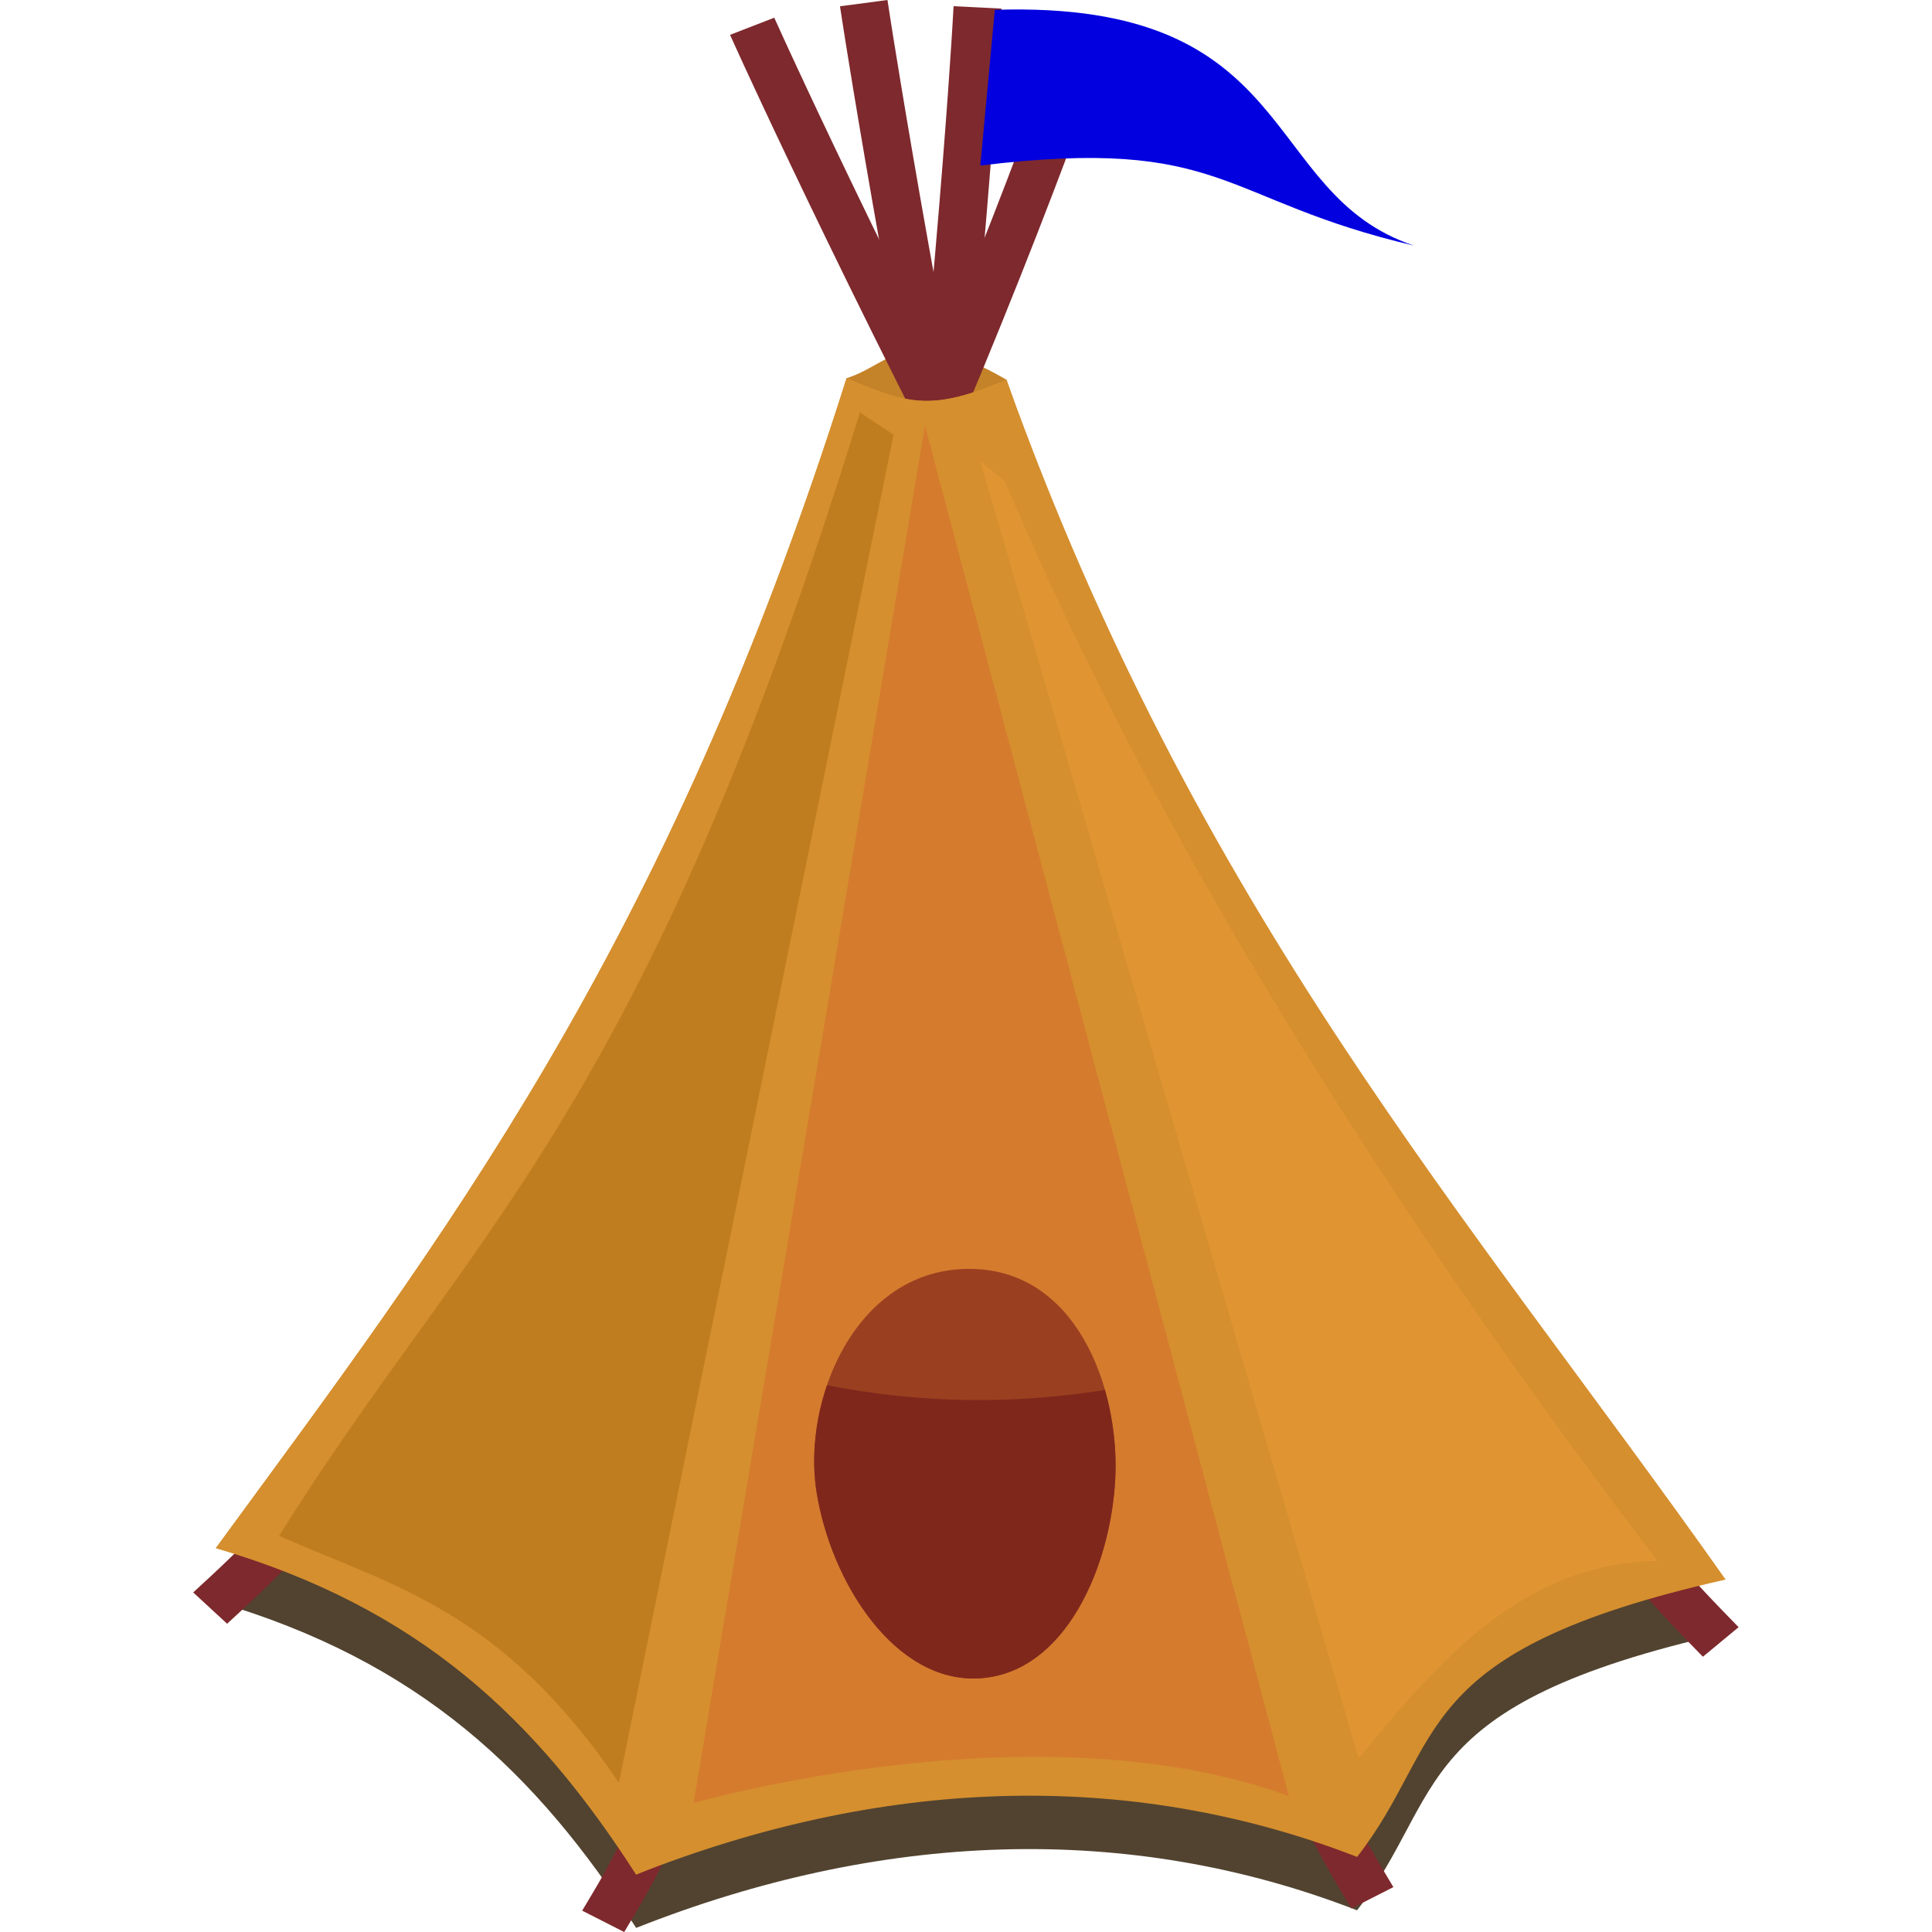
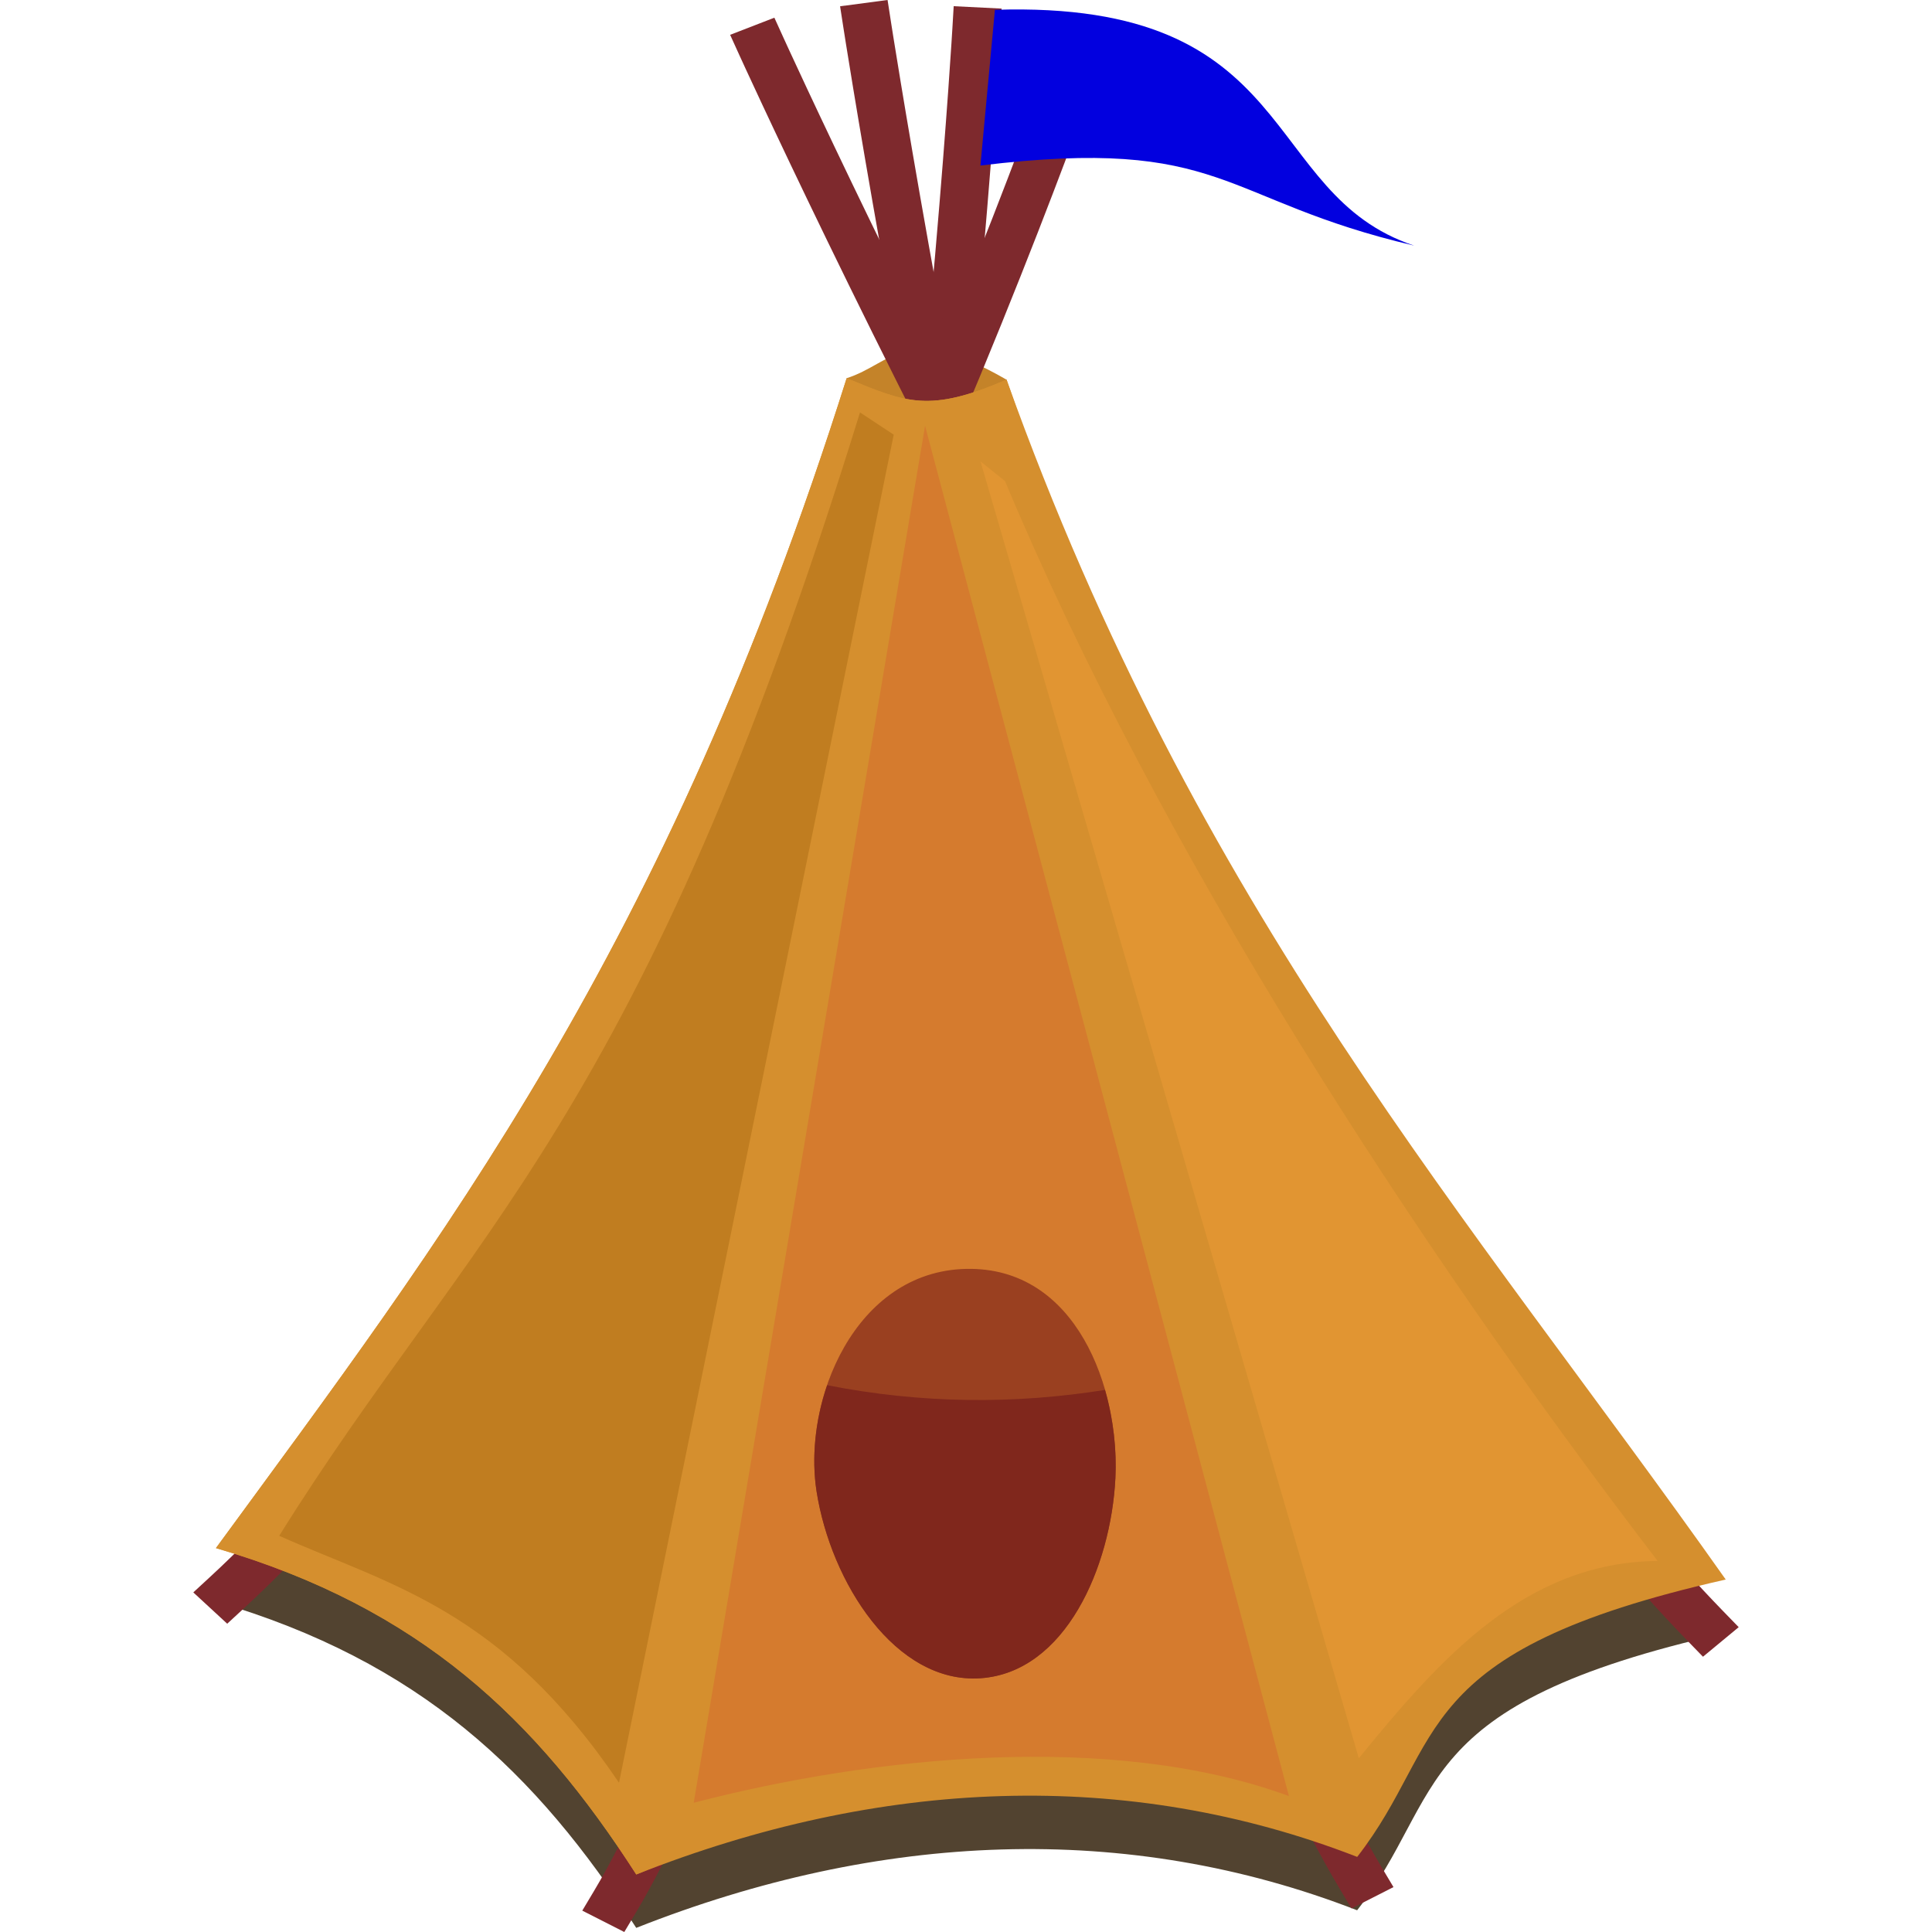
- <svg xmlns="http://www.w3.org/2000/svg" viewBox="0 0 400 400" version="1.1" width="400" height="400">
-   <g id="layer3" transform="translate(0,-32)">
+ <svg xmlns="http://www.w3.org/2000/svg" viewBox="0 0 48 48" version="1.1" width="48" height="48" id="svg2">
+   <defs id="defs34" />
+   <g id="layer3" transform="matrix(0.1199992,0,0,0.1199992,0.00260942,-3.84024)">
    <path id="path2943" style="fill:#c48329" d="m 136.732,219.927 c -0.672,2.067 109.2,59.49 127.19,27.909 -16.559,-21.423 -50.86,-99.154 -55.557,-137.23 -21.108,-12.163 -23.456,-3.356 -33.107,-0.298 11.358,7.734 -29.515,95.749 -38.524,109.616 z" />
  </g>
-   <g id="layer6" transform="translate(0,-32)">
+   <g id="layer6" transform="matrix(0.1199992,0,0,0.1199992,0.00260942,-3.84024)">
    <path id="path3043" style="fill:#2a1800;fill-opacity:0.812" d="M 357.263,370.092 C 308.801,310.039 83.295,337.404 44.681,363.578 c 42.204,12.354 66.319,35.364 87.023,67.573 50.341,-19.91 101.602,-22.161 149.255,-3.644 18.661,-23.933 10.006,-42.505 76.3,-57.414 z" />
  </g>
-   <g id="layer7" style="display:none" transform="translate(0,-32)">
+   <g id="layer7" style="display:none" transform="translate(0,-384)">
    <path id="path3051" style="display:inline;fill:#2a1800;fill-opacity:0.812" d="m 186.46,402.09 c 0.39,-12.12 -3.28,-56.59 52.76,-67.24 41.89,-49.08 -197.46,-4.46 -236.59,23.91 42.768,13.39 67.205,38.33 88.186,73.24 51.014,-21.58 47.344,-49.98 95.644,-29.91 z" />
  </g>
-   <g id="layer2" transform="translate(0,-32)">
+   <g id="layer2" transform="matrix(0.1199992,0,0,0.1199992,0.00260942,-3.84024)">
    <g id="g2931" transform="matrix(0.9978617,0,0,0.9211323,-157.2498,-211.3233)">
      <path id="path2332" style="fill:none;stroke:#7e292d;stroke-width:9.953;stroke-linecap:square;stroke-linejoin:bevel" d="M 204.71,622.08 C 302.57,524.22 382.14,274.22 382.14,274.22" />
      <path id="path2915" style="fill:none;stroke:#7e292d;stroke-width:9.953;stroke-linecap:square;stroke-linejoin:bevel" d="M 511.29,629.51 C 423.29,531.36 315.57,274.65 315.57,274.65" />
      <path id="path2917" style="fill:none;stroke:#7e292d;stroke-width:9.953;stroke-linecap:square;stroke-linejoin:bevel" d="m 285.14,691.65 c 57.86,-105 75,-420.86 75,-420.86" />
      <path id="path2919" style="fill:none;stroke:#7e292d;stroke-width:9.953;stroke-linecap:square;stroke-linejoin:bevel" d="M 439.93,686.36 C 382.07,581.36 337.5,269.79 337.5,269.79" />
    </g>
  </g>
-   <g id="layer4" transform="translate(0,-32)">
+   <g id="layer4" transform="matrix(0.1199992,0,0,0.1199992,0.00260942,-3.84024)">
    <g id="g3003" transform="matrix(0.9978617,0,0,0.9211323,-157.2498,-211.3233)">
      <path id="path3005" style="fill:#d58f2e" d="m 333.23,349.17 c -37.6,128.96 -84.16,193.8 -130.86,262.95 42.3,13.41 66.46,38.39 87.21,73.36 50.45,-21.61 29.82,-93.56 77.58,-73.45 18.7,-25.98 -28.97,-26.65 37.47,-42.84 -53.49,-82.07 1.41,-99.83 -38.22,-219.7 -16.09,7.51 -20.78,5.2 -33.18,-0.32 z" />
      <path id="path3007" style="fill:#c07d20" d="m 215.5,609.36 c 39.56,-68.77 75.13,-93.27 120.5,-252.5 l 7,5 -57,303 c -24.44,-39.12 -47.33,-44.29 -70.5,-55.5 z" />
      <path id="path3009" style="fill:#d57b2e" d="m 301.5,669.36 48,-309.5 c 49.77,76.8 -4.4,147.39 45.33,207.01 -52.65,7.04 -32.65,21 -33.33,32.99 -36.83,-14.65 -41.67,51.12 -60,69.5 z" />
    </g>
  </g>
-   <g id="layer1" transform="translate(0,-32)">
+   <g id="layer1" transform="matrix(0.1199992,0,0,0.1199992,0.00260942,-3.84024)">
    <g id="g2952" transform="matrix(0.9978617,0,0,0.9211323,-157.2498,-211.3233)">
      <path id="path2921" style="fill:#d58f2e" d="m 333.23,349.17 c -37.6,128.96 -84.16,193.8 -130.86,262.95 42.3,13.41 66.46,38.39 87.21,73.36 50.45,-21.61 101.82,-24.06 149.58,-3.95 18.7,-25.98 10.03,-46.15 76.47,-62.34 -53.49,-82.07 -109.59,-149.83 -149.22,-269.7 -16.09,7.51 -20.78,5.2 -33.18,-0.32 z" />
      <path id="path2937" style="fill:#c07d20" d="m 215.5,609.36 c 39.56,-68.77 75.13,-93.27 120.5,-252.5 l 7,5 -57,303 c -24.44,-39.12 -47.33,-44.29 -70.5,-55.5 z" />
      <path id="path2939" style="fill:#d57b2e" d="m 301.5,669.36 48,-309.5 75.5,308 c -36.83,-14.65 -86.67,-8.88 -123.5,1.5 z" />
      <path id="path2941" style="fill:#e19532" d="m 366.08,372.28 c 32.42,83.82 85.08,171.51 135.42,242.73 -27.43,0.29 -45.04,21.81 -62,44.35 L 361,367.86" />
    </g>
  </g>
-   <g id="layer5" transform="translate(0,-32)">
+   <g id="layer5" transform="matrix(0.1199992,0,0,0.1199992,0.00260942,-3.84024)">
    <path id="path3023" style="fill:#9a4020" d="m 199.975,294.714 c -22.953,0.517 -33.897,27.19 -30.936,46.057 2.96,18.877 16.332,39.885 33.927,38.685 17.605,-1.19 27.029,-23.056 27.946,-41.444 0.908,-18.397 -7.983,-43.815 -30.936,-43.298 z" />
    <path id="path3025" style="fill:#80271c" d="m 171.23,318.794 c -2.497,7.27 -3.256,15.149 -2.191,21.986 2.96,18.877 16.332,39.885 33.927,38.695 17.605,-1.199 27.029,-23.056 27.946,-41.453 0.286,-5.729 -0.405,-12.151 -2.151,-18.249 -18.888,3.008 -38.032,2.851 -57.531,-0.978 z" />
  </g>
-   <g id="layer8" transform="translate(0,-32)">
+   <g id="layer8" transform="matrix(0.1199992,0,0,0.1199992,0.00260942,-3.84024)">
    <path id="path3055" style="fill:#0200df;fill-opacity:1" d="m 205.965,34.035 c 63.699,-2.047 54.561,38.095 86.81,48.82 -40.361,-9.432 -39.009,-22.734 -89.81,-16.581 l 3,-32.239 z" />
  </g>
</svg>
